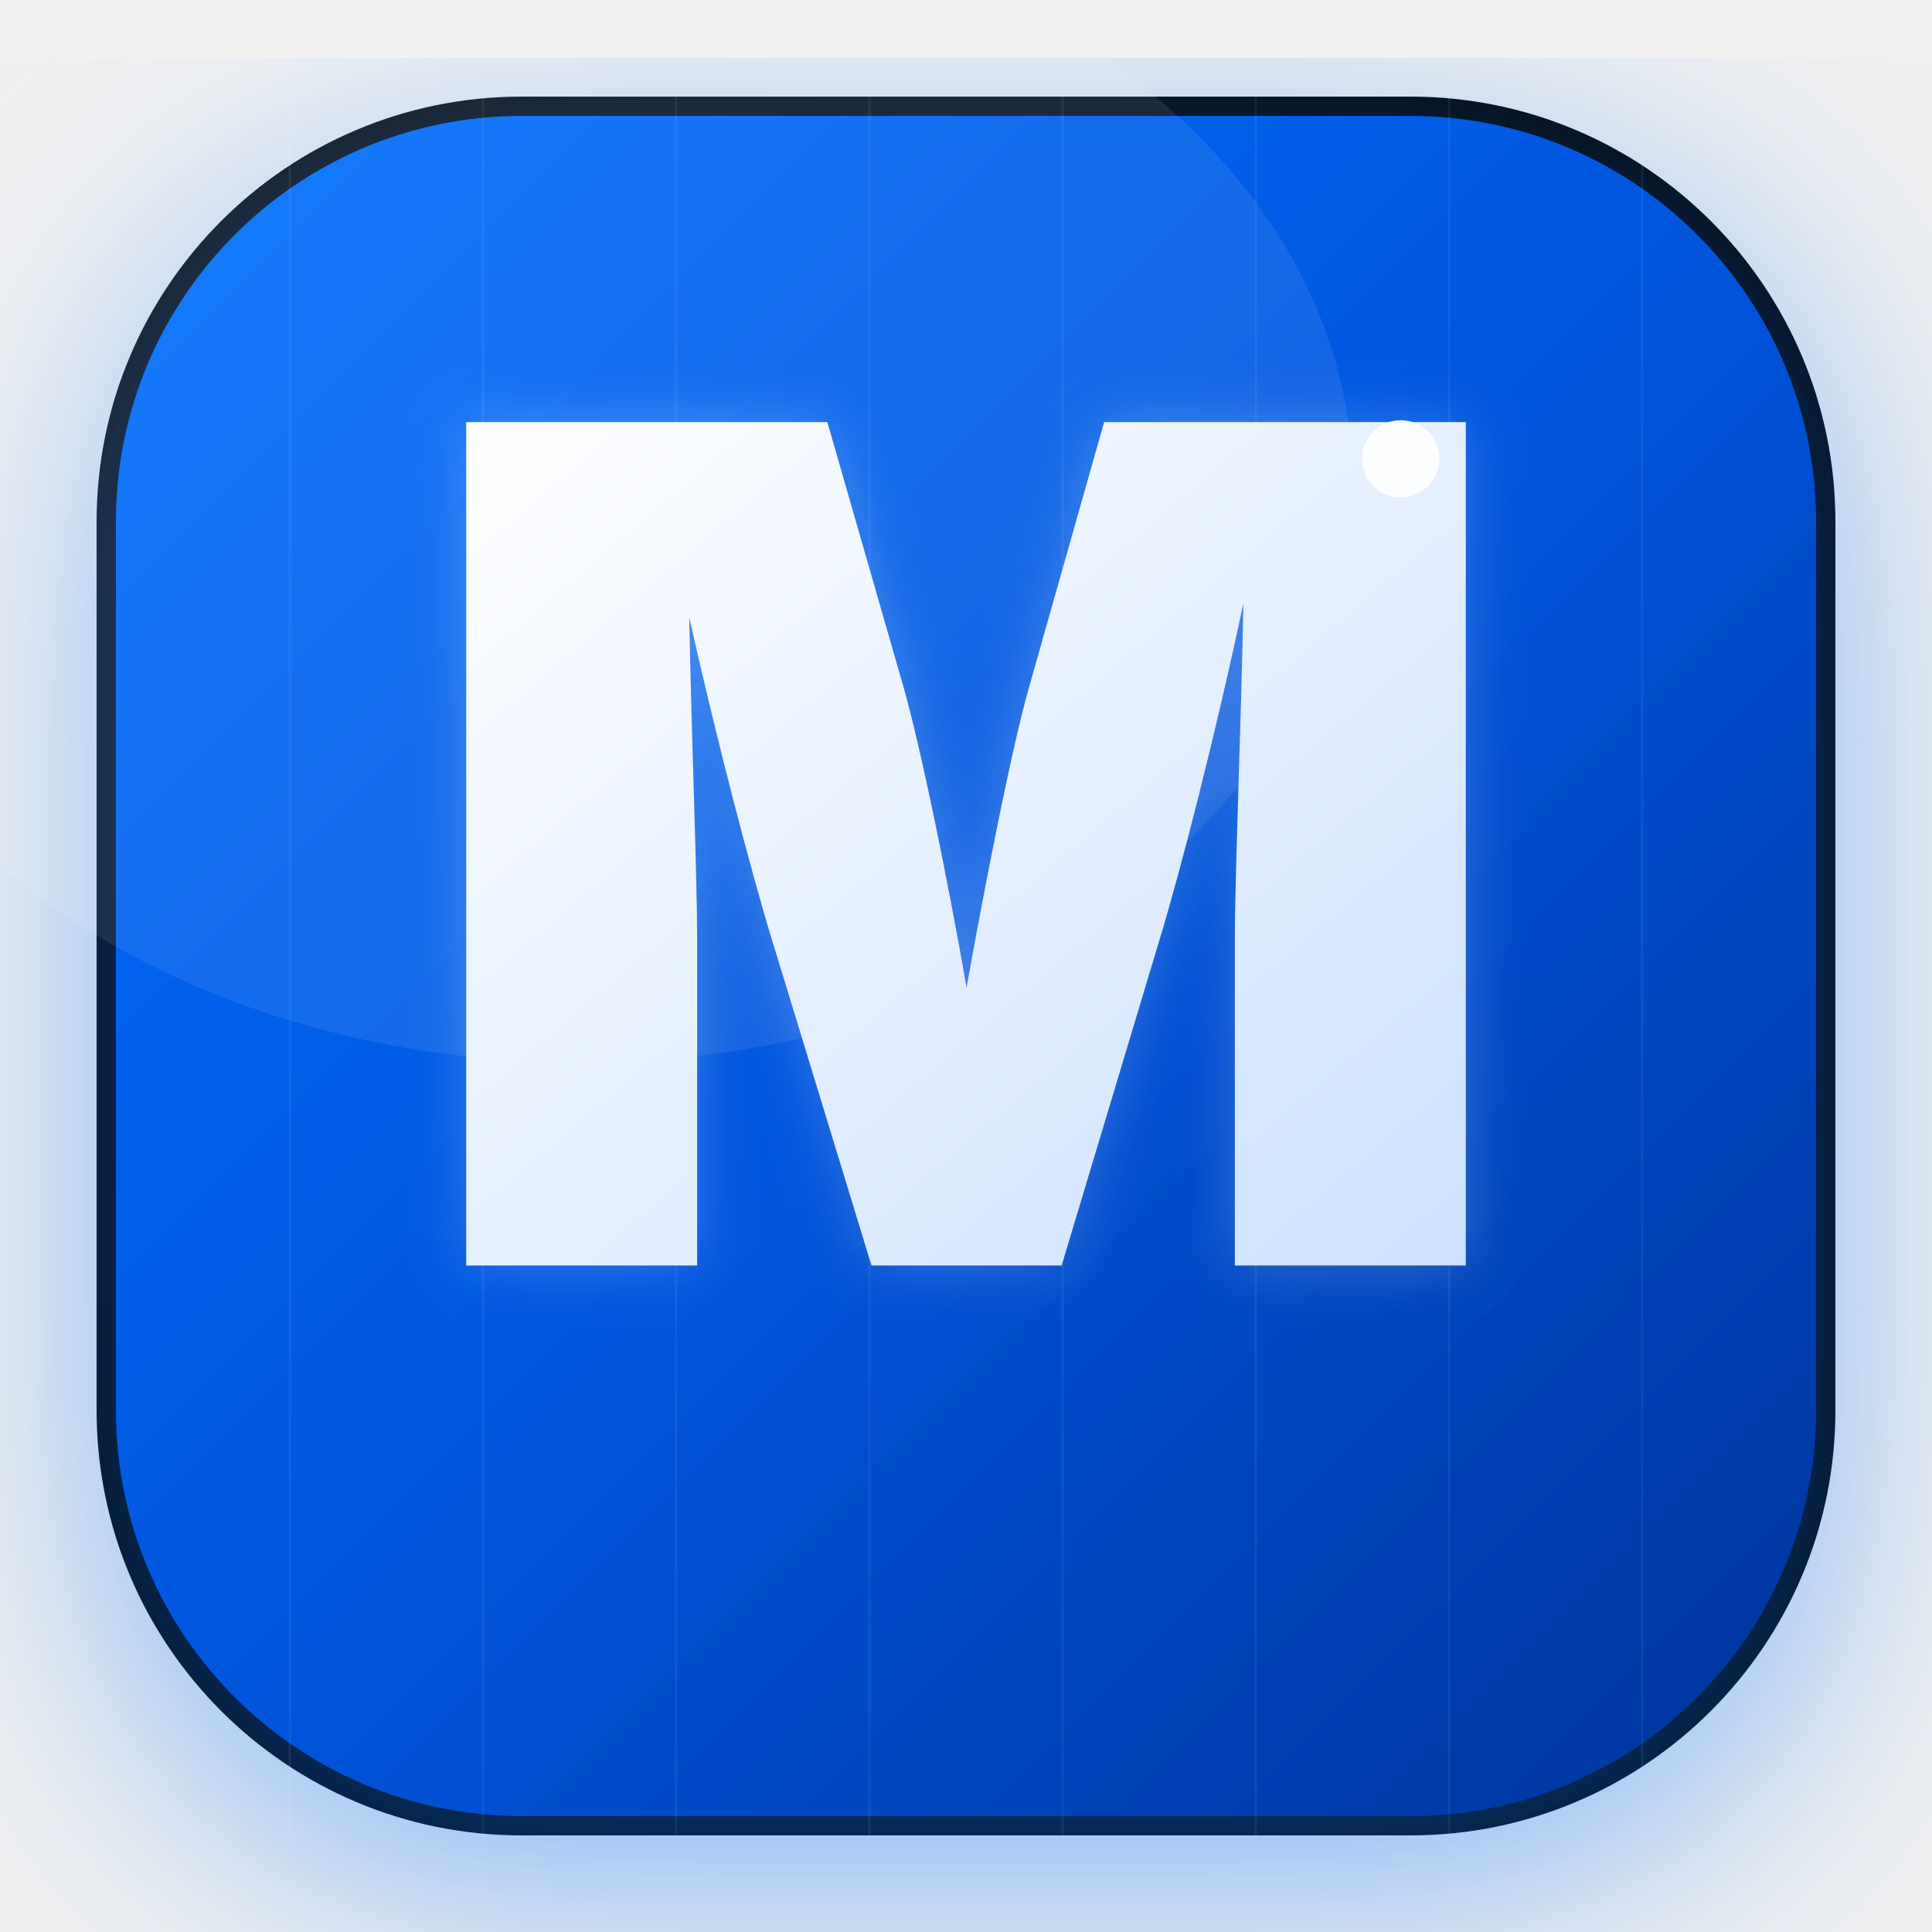
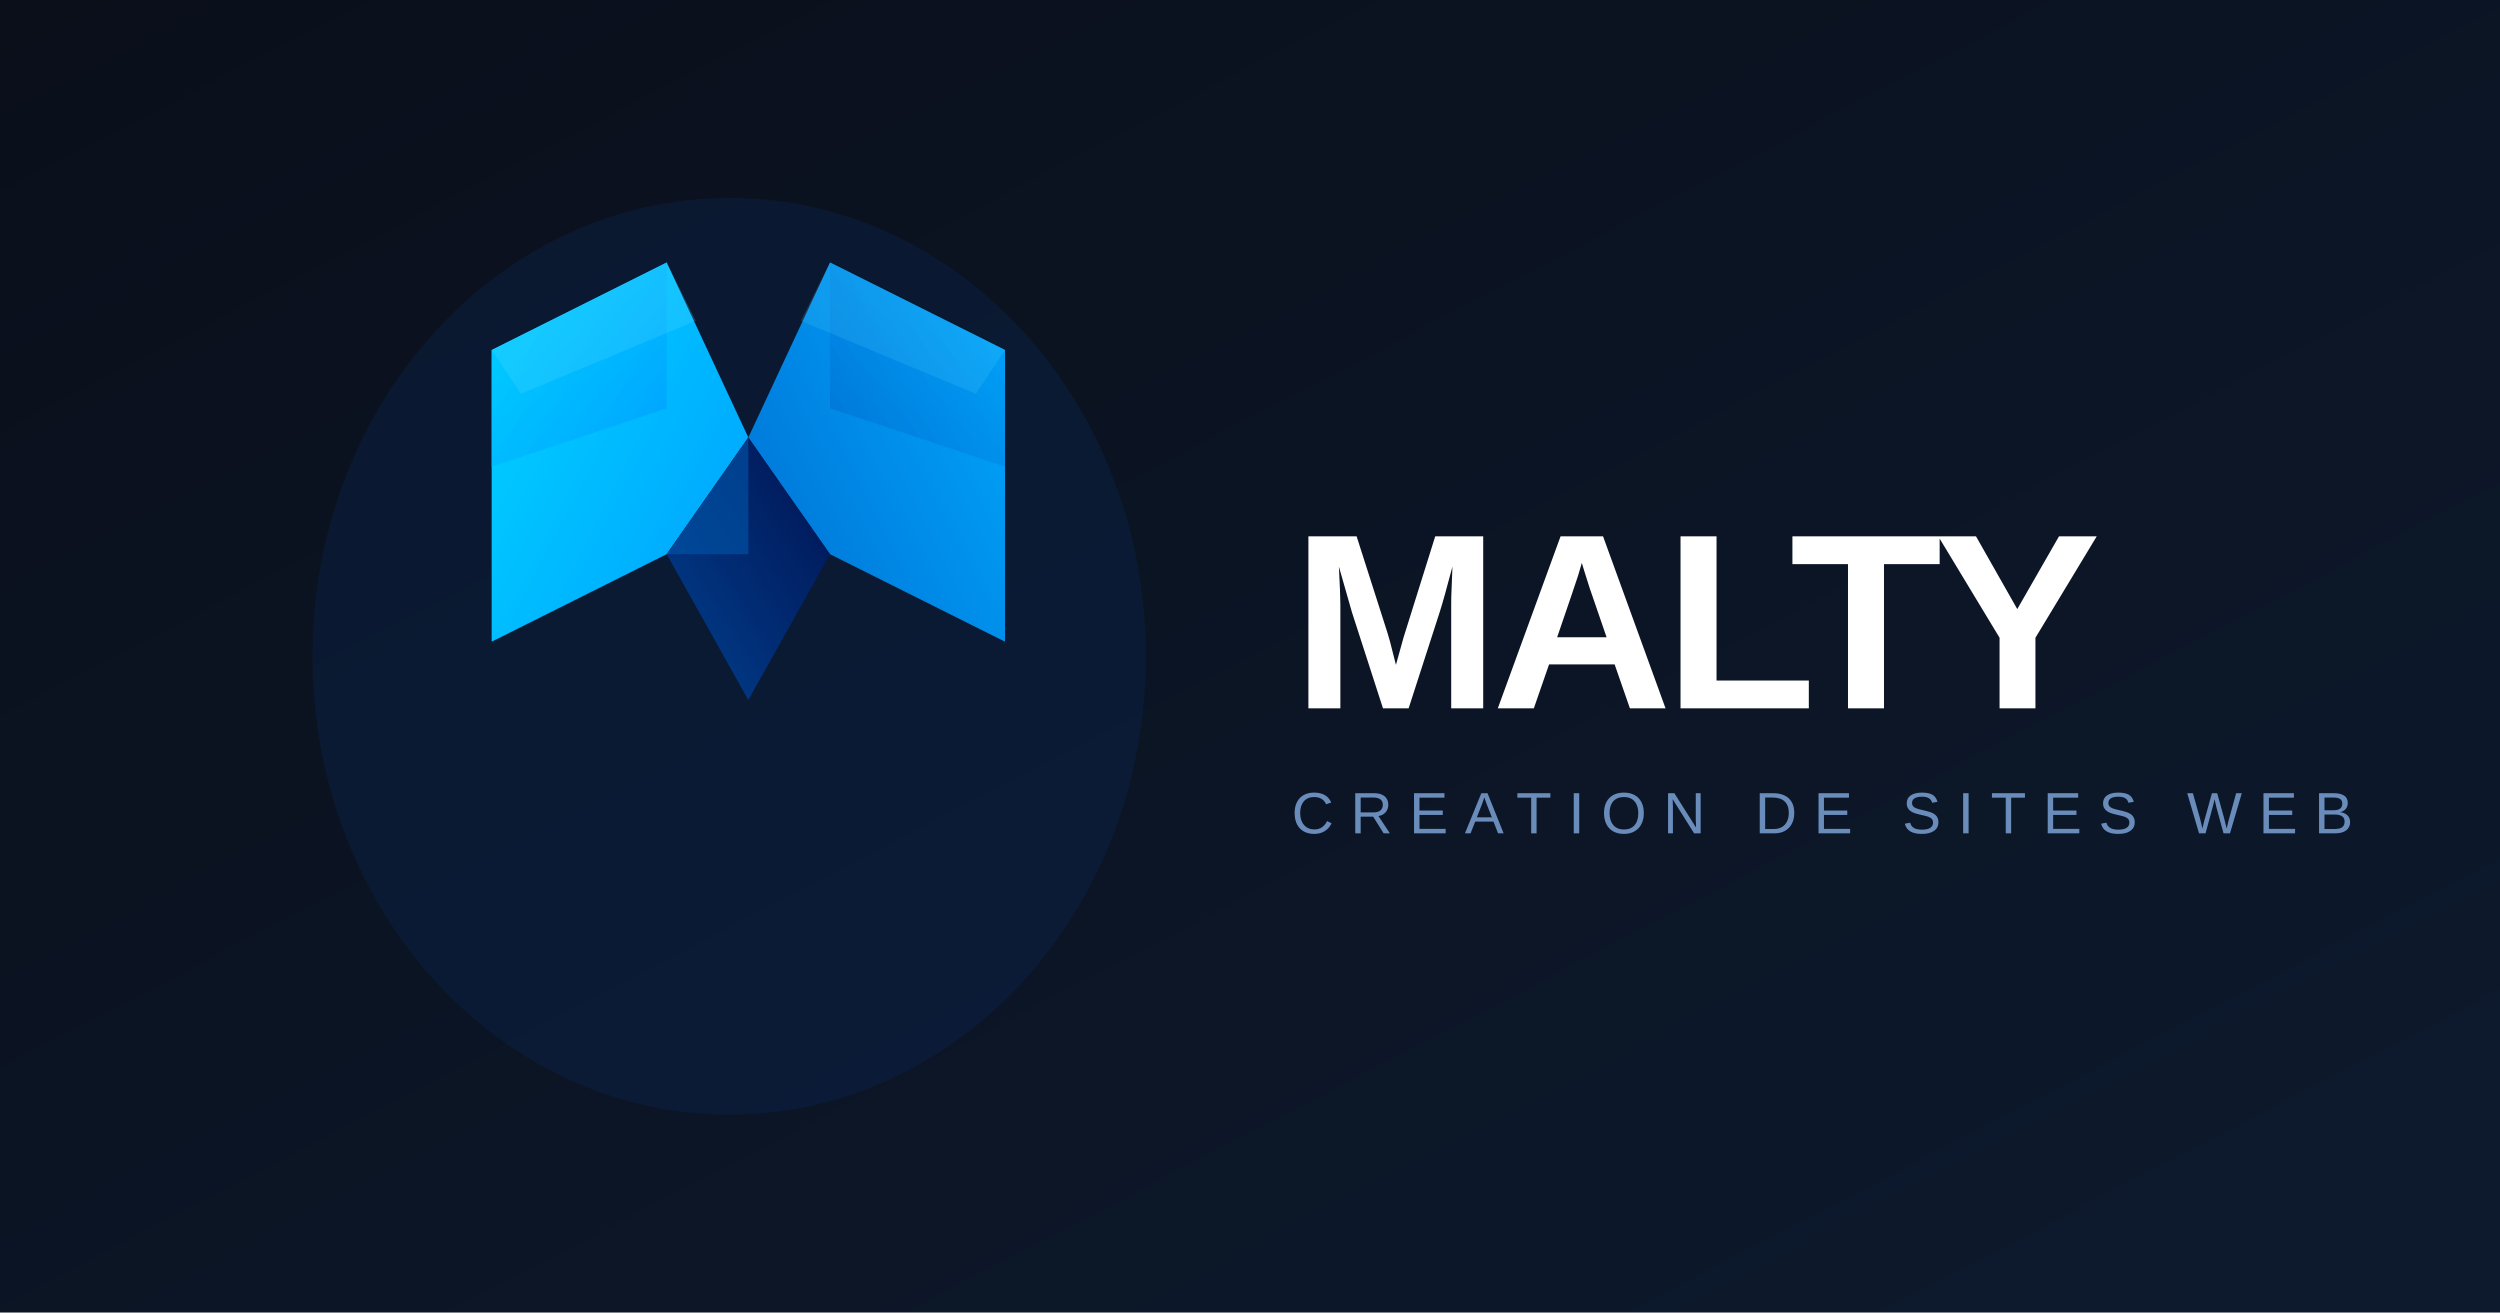
- <svg xmlns="http://www.w3.org/2000/svg" viewBox="0 0 400 400" width="400" height="400">
+ <svg xmlns="http://www.w3.org/2000/svg" viewBox="0 0 1200 630">
  <defs>
    <linearGradient id="bg" x1="0%" y1="0%" x2="100%" y2="100%">
-       <stop offset="0%" stop-color="#0070ff" />
-       <stop offset="50%" stop-color="#0055dd" />
-       <stop offset="100%" stop-color="#003399" />
+       <stop offset="0%" stop-color="#0a0f1a" />
+       <stop offset="100%" stop-color="#0d1a2e" />
    </linearGradient>
-     <linearGradient id="m-grad" x1="0%" y1="0%" x2="100%" y2="100%">
-       <stop offset="0%" stop-color="#ffffff" />
-       <stop offset="100%" stop-color="#cce0ff" />
+     <linearGradient id="g1" x1="0%" y1="0%" x2="100%" y2="100%">
+       <stop offset="0%" stop-color="#00d4ff" />
+       <stop offset="50%" stop-color="#0088ff" />
+       <stop offset="100%" stop-color="#0055dd" />
    </linearGradient>
-     <filter id="glow">
-       <feDropShadow dx="0" dy="12" stdDeviation="30" flood-color="#0070ff" flood-opacity="0.5" />
-     </filter>
-     <filter id="inner-light">
-       <feDropShadow dx="0" dy="0" stdDeviation="6" flood-color="#ffffff" flood-opacity="0.2" />
-     </filter>
+     <linearGradient id="g2" x1="0%" y1="0%" x2="100%" y2="100%">
+       <stop offset="0%" stop-color="#00d4ff" />
+       <stop offset="100%" stop-color="#0099ff" />
+     </linearGradient>
+     <linearGradient id="g3" x1="100%" y1="0%" x2="0%" y2="100%">
+       <stop offset="0%" stop-color="#00aaff" />
+       <stop offset="100%" stop-color="#0066cc" />
+     </linearGradient>
+     <linearGradient id="g5" x1="0%" y1="100%" x2="100%" y2="0%">
+       <stop offset="0%" stop-color="#004499" />
+       <stop offset="100%" stop-color="#001155" />
+     </linearGradient>
  </defs>
-   <rect x="20" y="20" width="360" height="360" rx="88" fill="#080808" />
-   <rect x="24" y="24" width="352" height="352" rx="84" fill="url(#bg)" filter="url(#glow)" />
-   <g opacity="0.06">
-     <line x1="60" y1="20" x2="60" y2="380" stroke="#fff" stroke-width="0.5" />
-     <line x1="100" y1="20" x2="100" y2="380" stroke="#fff" stroke-width="0.5" />
-     <line x1="140" y1="20" x2="140" y2="380" stroke="#fff" stroke-width="0.5" />
-     <line x1="180" y1="20" x2="180" y2="380" stroke="#fff" stroke-width="0.5" />
-     <line x1="220" y1="20" x2="220" y2="380" stroke="#fff" stroke-width="0.5" />
-     <line x1="260" y1="20" x2="260" y2="380" stroke="#fff" stroke-width="0.5" />
-     <line x1="300" y1="20" x2="300" y2="380" stroke="#fff" stroke-width="0.5" />
-     <line x1="340" y1="20" x2="340" y2="380" stroke="#fff" stroke-width="0.5" />
+   <rect width="1200" height="630" fill="url(#bg)" />
+   <ellipse cx="350" cy="315" rx="200" ry="220" fill="#0066ff" opacity="0.08" />
+   <g transform="translate(180, 70) scale(0.7)">
+     <polygon points="80,420 80,140 200,80 256,200 200,280 80,340" fill="url(#g2)" />
+     <polygon points="80,140 200,80 200,180 80,220" fill="url(#g2)" opacity="0.7" />
+     <polygon points="432,420 432,140 312,80 256,200 312,280 432,340" fill="url(#g3)" />
+     <polygon points="432,140 312,80 312,180 432,220" fill="url(#g3)" opacity="0.6" />
+     <polygon points="200,280 256,200 312,280 256,380" fill="url(#g5)" opacity="0.9" />
+     <polygon points="200,280 256,200 256,280" fill="#0055aa" opacity="0.6" />
+     <polygon points="80,140 200,80 220,120 100,170" fill="#66ddff" opacity="0.2" />
+     <polygon points="432,140 312,80 292,120 412,170" fill="#66ddff" opacity="0.15" />
  </g>
-   <ellipse cx="120" cy="100" rx="160" ry="120" fill="#ffffff" opacity="0.08" />
-   <text x="200" y="262" font-family="'Space Grotesk', 'Inter', Arial, sans-serif" font-size="240" font-weight="900" fill="url(#m-grad)" text-anchor="middle" letter-spacing="-20" filter="url(#inner-light)">M</text>
-   <circle cx="290" cy="95" r="8" fill="#ffffff" opacity="0.9" />
+   <text x="620" y="340" font-family="Arial,sans-serif" font-size="120" font-weight="900" fill="white" letter-spacing="-4">MALTY</text>
+   <text x="620" y="400" font-family="Arial,sans-serif" font-size="28" font-weight="500" fill="#6a8cba" letter-spacing="8">CREATION DE SITES WEB</text>
</svg>
